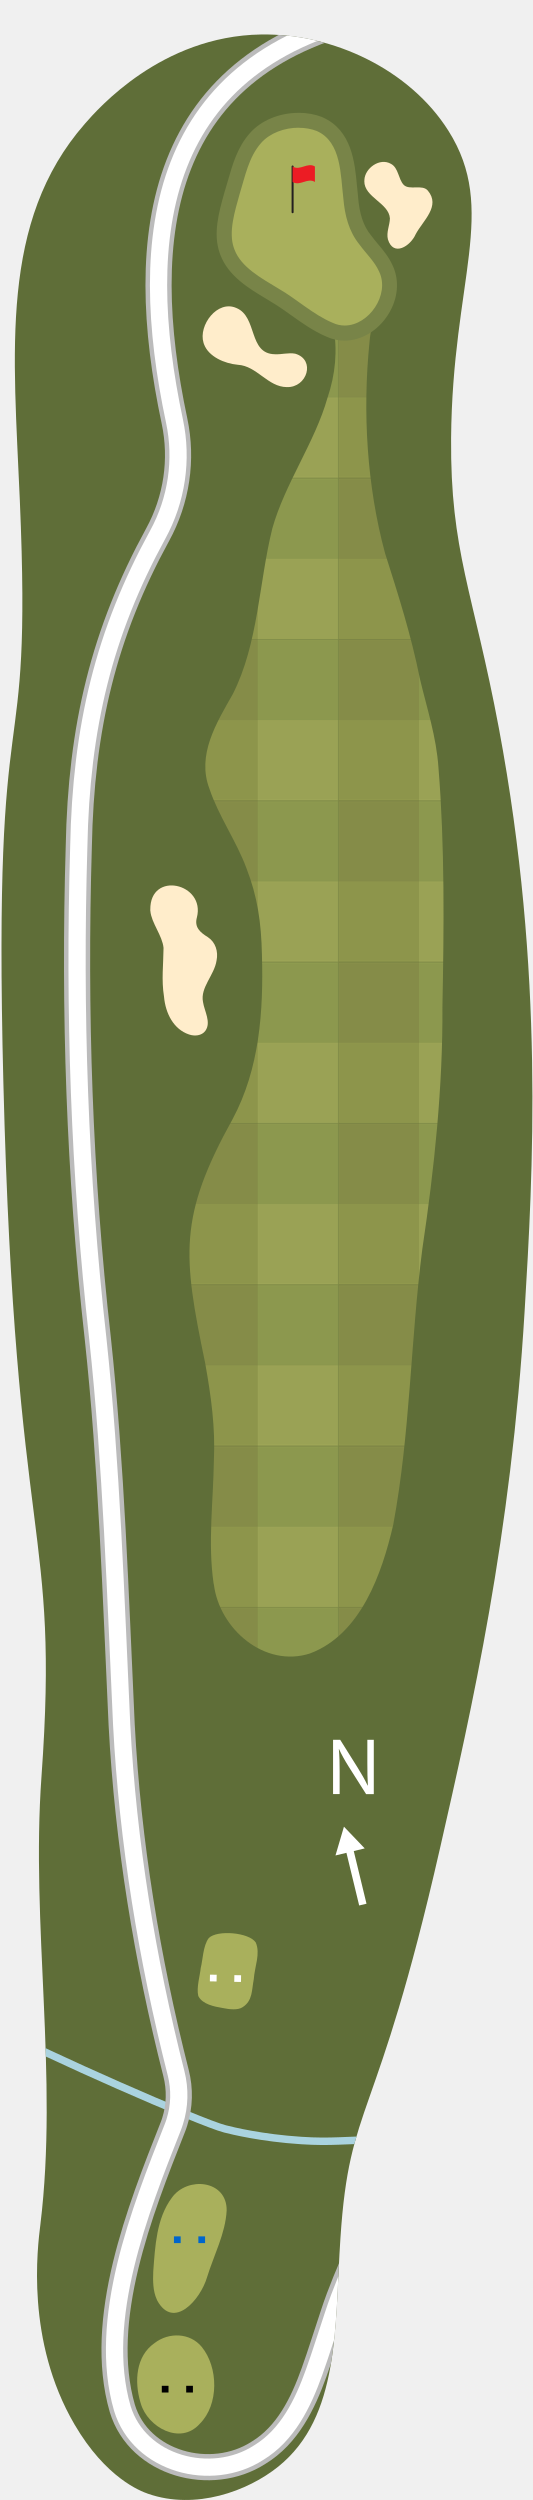
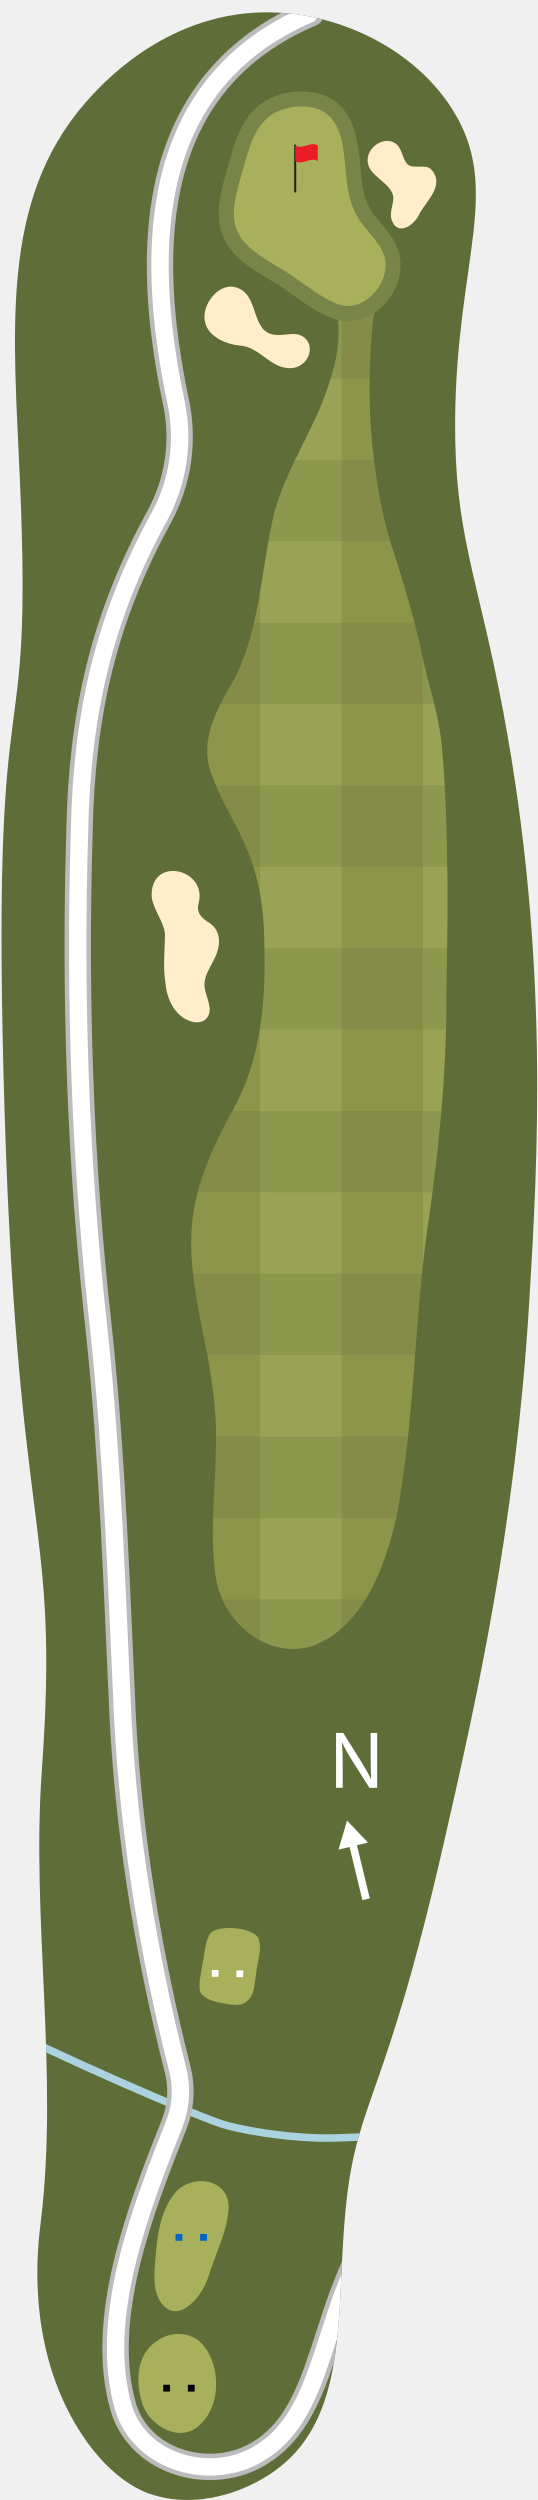
- <svg xmlns="http://www.w3.org/2000/svg" id="Layer_2" data-name="Layer 2" viewBox="0 0 79.2 371.93">
+ <svg xmlns="http://www.w3.org/2000/svg" id="Layer_2" data-name="Layer 2" viewBox="0 0 79.2 368.62">
  <defs>
    <style>
      .cls-1 {
        fill: #9aa255;
      }

      .cls-2 {
        fill: #788448;
      }

      .cls-3 {
        stroke: #bbb;
        stroke-width: 3.89px;
      }

      .cls-3, .cls-4, .cls-5, .cls-6, .cls-7, .cls-8 {
        fill: none;
      }

      .cls-3, .cls-6, .cls-7 {
        stroke-linecap: round;
      }

      .cls-3, .cls-7 {
        stroke-linejoin: round;
      }

      .cls-9 {
        fill: url(#New_Pattern);
      }

      .cls-9, .cls-10, .cls-11, .cls-8 {
        fill-rule: evenodd;
      }

      .cls-12 {
        fill: #fff;
      }

      .cls-5 {
        stroke-width: 1.12px;
      }

      .cls-5, .cls-7 {
        stroke: #fff;
      }

      .cls-5, .cls-8 {
        stroke-miterlimit: 10;
      }

      .cls-13 {
        fill: #5f6e38;
      }

      .cls-14 {
        fill: #8d954b;
      }

      .cls-15 {
        fill: #8c984e;
      }

      .cls-10 {
        fill: #ffedcb;
      }

      .cls-6 {
        stroke: #231f20;
        stroke-miterlimit: 2;
        stroke-width: .3px;
      }

      .cls-11 {
        fill: #a9b05c;
      }

      .cls-7 {
        stroke-width: 2.56px;
      }

      .cls-16 {
        fill: #ec1c24;
      }

      .cls-17 {
        fill: #06c;
      }

      .cls-18 {
        clip-path: url(#clippath);
      }

      .cls-8 {
        stroke: #aad3df;
        stroke-width: 1.11px;
      }

      .cls-19 {
        fill: #858c48;
      }
    </style>
    <clipPath id="clippath">
-       <path class="cls-4" d="M22.02,371c-1.09-.38-6.27-2.32-10.94-10.32-7.28-12.46-5.5-26.26-5.07-29.76,2.69-22.04-1.43-44.46.16-66.6,2.73-38.04-3.88-32.15-5.67-103.31-1.6-63.67,4.35-42.33,2.45-86.57C2,52.26-.1,32.99,12.62,18.42c1.94-2.22,11.38-13.05,26.22-13.29,10.73-.17,22.13,5.22,27.87,14.32,7.43,11.77.59,22.19.4,45.77-.13,16.86,3.27,22.67,7.11,43.12,6.84,36.53,5.05,66.43,3.83,86.7-2.01,33.5-7.88,59.26-12.58,79.89-9.54,41.87-13.45,37.36-14.82,57.99-.88,13.23-.03,26.62-9.26,34.05-4.54,3.65-12.3,6.5-19.37,4.03Z" />
+       <path class="cls-4" d="M22.02,367.69c-1.09-.38-6.27-2.32-10.94-10.32-7.28-12.46-5.5-26.26-5.07-29.76,2.69-22.04-1.43-44.46.16-66.6,2.73-38.04-3.88-32.15-5.67-103.31-1.6-63.67,4.35-42.33,2.45-86.57C2,48.95-.1,29.68,12.62,15.11c1.94-2.22,11.38-13.05,26.22-13.29,10.73-.17,22.13,5.22,27.87,14.32,7.43,11.77.59,22.19.4,45.77-.13,16.86,3.27,22.67,7.11,43.12,6.84,36.53,5.05,66.43,3.83,86.7-2.01,33.5-7.88,59.26-12.58,79.89-9.54,41.87-13.45,37.36-14.82,57.99-.88,13.23-.03,26.62-9.26,34.05-4.54,3.65-12.3,6.5-19.37,4.03Z" />
    </clipPath>
-     <pattern id="New_Pattern" data-name="New Pattern" x="0" y="0" width="24" height="24" patternTransform="translate(-2649.65 1235.13)" patternUnits="userSpaceOnUse" viewBox="0 0 24 24">
+     <pattern id="New_Pattern" data-name="New Pattern" x="0" y="0" width="24" height="24" patternTransform="translate(-2649.65 1231.82)" patternUnits="userSpaceOnUse" viewBox="0 0 24 24">
      <g>
        <rect class="cls-4" width="24" height="24" />
        <rect class="cls-1" width="12" height="12" />
        <rect class="cls-14" x="12" width="12" height="12" />
        <rect class="cls-19" x="12" y="12" width="12" height="12" />
        <rect class="cls-15" y="12" width="12" height="12" />
      </g>
    </pattern>
  </defs>
  <g id="Hole_13" data-name="Hole 13">
    <g>
-       <line class="cls-6" x1="43.53" y1="32.67" x2="43.53" y2="25.87" />
-       <path class="cls-16" d="M46.85,28.17c-1.11-.69-2.22.69-3.32,0v-2.3c1.11.69,2.22-.69,3.32,0v2.3Z" />
+       <line class="cls-6" x1="43.53" y1="29.35" x2="43.53" y2="22.55" />
+       <path class="cls-16" d="M46.85,24.85c-1.11-.69-2.22.69-3.32,0v-2.3c1.11.69,2.22-.69,3.32,0v2.3Z" />
    </g>
    <g class="cls-18">
-       <path class="cls-13" d="M22.02,371c-1.09-.38-6.27-2.32-10.94-10.32-7.28-12.46-5.5-26.26-5.07-29.76,2.69-22.04-1.43-44.46.16-66.6,2.73-38.04-3.88-32.15-5.67-103.31-1.6-63.67,4.35-42.33,2.45-86.57C2,52.26-.1,32.99,12.62,18.42c1.94-2.22,11.38-13.05,26.22-13.29,10.73-.17,22.13,5.22,27.87,14.32,7.43,11.77.59,22.19.4,45.77-.13,16.86,3.27,22.67,7.11,43.12,6.84,36.53,5.05,66.43,3.83,86.7-2.01,33.5-7.88,59.26-12.58,79.89-9.54,41.87-13.45,37.36-14.82,57.99-.88,13.23-.03,26.62-9.26,34.05-4.54,3.65-12.3,6.5-19.37,4.03Z" />
-       <path class="cls-8" d="M.27,302.07c5.69,3.22,29.56,13.73,33.2,14.65,1.09.28,5.46,1.35,11.36,1.73,4.62.3,6.26-.08,12.34-.13" />
-       <path class="cls-9" d="M31.82,235.73c.83,6.63,7.56,12.43,14.29,10.26,7.57-2.83,10.71-11.89,12.39-19.14,2.55-13.73,2.56-27.31,4.33-41.03,1.8-12.06,3.06-24.19,2.99-36.02.23-11.66.36-23.91-.59-35.6-.32-4.65-1.7-8.75-2.76-13.22-1.31-6.52-3.19-12.4-5.19-18.69-2.7-9.99-3.36-20.99-2.31-31.37.07-1.81,1.25-4.66-.95-5.25-1.41-.36-3.43-.03-4.2.79-.44.63-.3,1.3-.23,2.1.65,3.52.33,7.11-.88,10.66-1.84,6.53-6.33,12.74-8.19,19.38-2.03,8.16-2.06,17.13-5.9,24.69-2.42,4.27-5.38,9.04-3.46,14.06,1.33,4,3.99,7.76,5.48,11.75,1.67,4.28,2.23,8.16,2.33,12.97.24,8.36-.35,16.93-4.36,24.41-8.06,14.55-7.43,20.23-4.09,36.29.9,5.03,1.53,9.62,1.3,14.52-.09,6.06-.91,12.24-.05,18.23l.04.21Z" />
+       <path class="cls-13" d="M22.02,367.69c-1.09-.38-6.27-2.32-10.94-10.32-7.28-12.46-5.5-26.26-5.07-29.76,2.69-22.04-1.43-44.46.16-66.6,2.73-38.04-3.88-32.15-5.67-103.31-1.6-63.67,4.35-42.33,2.45-86.57C2,48.95-.1,29.68,12.62,15.11c1.94-2.22,11.38-13.05,26.22-13.29,10.73-.17,22.13,5.22,27.87,14.32,7.43,11.77.59,22.19.4,45.77-.13,16.86,3.27,22.67,7.11,43.12,6.84,36.53,5.05,66.43,3.83,86.7-2.01,33.5-7.88,59.26-12.58,79.89-9.54,41.87-13.45,37.36-14.82,57.99-.88,13.23-.03,26.62-9.26,34.05-4.54,3.65-12.3,6.5-19.37,4.03Z" />
+       <path class="cls-8" d="M.27,298.76c5.69,3.22,29.56,13.73,33.2,14.65,1.09.28,5.46,1.35,11.36,1.73,4.62.3,6.26-.08,12.34-.13" />
+       <path class="cls-9" d="M31.82,232.42c.83,6.63,7.56,12.43,14.29,10.26,7.57-2.83,10.71-11.89,12.39-19.14,2.55-13.73,2.56-27.31,4.33-41.03,1.8-12.06,3.06-24.19,2.99-36.02.23-11.66.36-23.91-.59-35.6-.32-4.65-1.7-8.75-2.76-13.22-1.31-6.52-3.19-12.4-5.19-18.69-2.7-9.99-3.36-20.99-2.31-31.37.07-1.81,1.25-4.66-.95-5.25-1.41-.36-3.43-.03-4.2.79-.44.63-.3,1.3-.23,2.1.65,3.52.33,7.11-.88,10.66-1.84,6.53-6.33,12.74-8.19,19.38-2.03,8.16-2.06,17.13-5.9,24.69-2.42,4.27-5.38,9.04-3.46,14.06,1.33,4,3.99,7.76,5.48,11.75,1.67,4.28,2.23,8.16,2.33,12.97.24,8.36-.35,16.93-4.36,24.41-8.06,14.55-7.43,20.23-4.09,36.29.9,5.03,1.53,9.62,1.3,14.52-.09,6.06-.91,12.24-.05,18.23l.04.21Z" />
      <g>
-         <path class="cls-11" d="M51.28,49.55c-.79,0-1.55-.17-2.28-.51-1.81-.76-3.46-1.94-5.06-3.08-1.05-.75-2.03-1.45-3.06-2.04l-.65-.39c-2.5-1.5-5.34-3.2-6.4-6l-.07-.2c-.92-2.57-.06-5.63.69-8.32l.14-.49c.15-.49.29-.97.42-1.44.65-2.27,1.31-4.62,2.98-6.5,1.45-1.67,3.86-2.67,6.45-2.67,1.1,0,2.18.19,3.11.56,3.78,1.68,4.17,5.91,4.48,9.31.05.56.1,1.1.17,1.61.23,2.79.92,4.77,2.15,6.29.35.48.7.89,1.05,1.31.76.91,1.54,1.84,2.05,2.99.89,1.87.66,4.21-.62,6.23-1.31,2.06-3.43,3.35-5.53,3.35h0Z" />
-         <path class="cls-2" d="M44.43,19.01c.95,0,1.88.16,2.7.48,3.7,1.64,3.52,6.59,3.95,10.02.21,2.51.81,4.91,2.39,6.86.96,1.33,2.27,2.53,2.94,4.05,1.63,3.44-1.55,8.01-5.13,8.01-.6,0-1.21-.13-1.8-.41-2.9-1.22-5.35-3.54-8.04-5.08-2.6-1.58-5.56-3.17-6.56-5.82l-.07-.19c-.85-2.38.1-5.42.86-8.13.8-2.57,1.33-5.43,3.16-7.51,1.31-1.51,3.51-2.29,5.61-2.29M44.43,16.79c-2.9,0-5.63,1.14-7.29,3.06-1.82,2.06-2.55,4.64-3.2,6.92-.13.47-.27.93-.41,1.39v.03s-.02.03-.02.03l-.14.48c-.8,2.85-1.71,6.09-.67,8.99l.07.2c1.21,3.19,4.22,5,6.88,6.59l.62.38h.02s.02.03.02.03c.98.56,1.95,1.25,2.97,1.98,1.64,1.17,3.33,2.38,5.28,3.21.86.4,1.77.6,2.71.6,2.48,0,4.96-1.48,6.47-3.87,1.48-2.33,1.73-5.06.68-7.3-.57-1.28-1.44-2.32-2.21-3.23-.35-.42-.68-.81-.96-1.2l-.04-.05-.04-.05c-1.09-1.34-1.69-3.13-1.9-5.64v-.05s0-.05,0-.05c-.06-.5-.11-1.03-.16-1.57-.32-3.5-.77-8.28-5.1-10.21l-.04-.02-.04-.02c-1.06-.42-2.27-.64-3.52-.64h0Z" />
+         <path class="cls-11" d="M51.28,46.24c-.79,0-1.55-.17-2.28-.51-1.81-.76-3.46-1.94-5.06-3.08-1.05-.75-2.03-1.45-3.06-2.04l-.65-.39c-2.5-1.5-5.34-3.2-6.4-6l-.07-.2c-.92-2.57-.06-5.63.69-8.32l.14-.49c.15-.49.29-.97.42-1.44.65-2.27,1.31-4.62,2.98-6.5,1.45-1.67,3.86-2.67,6.45-2.67,1.1,0,2.18.19,3.11.56,3.78,1.68,4.17,5.91,4.48,9.31.05.56.1,1.1.17,1.61.23,2.79.92,4.77,2.15,6.29.35.48.7.89,1.05,1.31.76.91,1.54,1.84,2.05,2.99.89,1.87.66,4.21-.62,6.23-1.31,2.06-3.43,3.35-5.53,3.35h0Z" />
+         <path class="cls-2" d="M44.43,15.7c.95,0,1.88.16,2.7.48,3.7,1.64,3.52,6.59,3.95,10.02.21,2.51.81,4.91,2.39,6.86.96,1.33,2.27,2.53,2.94,4.05,1.63,3.44-1.55,8.01-5.13,8.01-.6,0-1.21-.13-1.8-.41-2.9-1.22-5.35-3.54-8.04-5.08-2.6-1.58-5.56-3.17-6.56-5.82l-.07-.19c-.85-2.38.1-5.42.86-8.13.8-2.57,1.33-5.43,3.16-7.51,1.31-1.51,3.51-2.29,5.61-2.29M44.43,13.48c-2.9,0-5.63,1.14-7.29,3.06-1.82,2.06-2.55,4.64-3.2,6.92-.13.47-.27.93-.41,1.39v.03s-.02.03-.02.03l-.14.48c-.8,2.85-1.71,6.09-.67,8.99l.07.2c1.21,3.19,4.22,5,6.88,6.59l.62.38h.02s.02.03.02.03c.98.56,1.95,1.25,2.97,1.98,1.64,1.17,3.33,2.38,5.28,3.21.86.4,1.77.6,2.71.6,2.48,0,4.96-1.48,6.47-3.87,1.48-2.33,1.73-5.06.68-7.3-.57-1.28-1.44-2.32-2.21-3.23-.35-.42-.68-.81-.96-1.2l-.04-.05-.04-.05c-1.09-1.34-1.69-3.13-1.9-5.64v-.05s0-.05,0-.05c-.06-.5-.11-1.03-.16-1.57-.32-3.5-.77-8.28-5.1-10.21l-.04-.02-.04-.02c-1.06-.42-2.27-.64-3.52-.64h0Z" />
      </g>
-       <path class="cls-11" d="M23.4,342.27c2.43,4.39,6.41-.11,7.4-3.47,1.01-3.29,2.74-6.51,2.92-9.94.06-4.57-5.88-5.12-8.16-1.89-2.29,3.07-2.48,7.22-2.76,10.96-.06,1.38-.05,2.92.52,4.15l.08.18Z" />
-       <path class="cls-10" d="M22.37,135.52c.14,1.77,1.79,3.67,1.96,5.5-.02,2.42-.33,4.78.07,7.25.22,2.51,1.44,4.87,3.72,5.63.83.29,1.89.2,2.43-.54.91-1.27-.15-2.93-.35-4.3-.43-2.17,1.7-3.98,2.02-6.18.27-1.31-.15-2.71-1.3-3.46-1.15-.71-2.03-1.47-1.63-2.92,1.32-5.1-6.99-7.02-6.93-1.17v.2Z" />
-       <path class="cls-11" d="M20.94,357.56c1.02,3.56,5.92,6.26,8.77,3.04,2.88-2.85,2.79-8.4.3-11.45-1.75-2.13-4.91-2.2-7.01-.57-2.82,1.95-3.01,5.75-2.12,8.78l.06.2Z" />
-       <path class="cls-11" d="M29.55,297.04c.64,1.14,2.27,1.48,3.6,1.7.96.2,2.23.35,2.93-.12,1.53-.96,1.36-2.57,1.67-4.13.14-1.98,1.02-3.83.3-5.5-.99-1.51-5.73-1.9-6.98-.67-.87,1.11-.9,3.31-1.21,4.47-.09,1.05-.65,2.87-.37,4.11l.06.15Z" />
-       <path class="cls-10" d="M54.2,26.95c-.02,2.41,3.67,3.25,3.81,5.55-.03,1.02-.56,2.07-.3,3.11.8,2.63,3.35,1.03,4.14-.78,1.08-2.02,3.74-4.16,1.8-6.47-.81-.99-2.75,0-3.59-.86-.81-.85-.76-2.52-1.89-3.12-1.68-.98-3.89.66-3.96,2.39v.17Z" />
-       <path class="cls-10" d="M30.35,51.21c.68,1.85,3.05,2.88,5.04,3.06,2.83.16,4.46,3.31,7.28,3.32,3.03.1,4.33-4.07,1.25-4.97-1-.19-2.02.14-3.03.08-3.98-.06-2.55-5.58-5.73-6.88-2.81-1.25-5.68,2.58-4.88,5.18l.07.21Z" />
-       <path class="cls-3" d="M57.78,324.45c-2.53,6.73-6.03,13.25-8.2,19.92-.96,2.84-1.85,5.77-2.86,8.58-1.66,4.64-3.96,9.35-8.26,11.95-7.02,4.53-17.74,1.7-20.26-6.59-3.82-13.2,2.6-29.42,7.51-41.85.1-.26.2-.52.28-.79h0c.75-2.35.81-4.86.2-7.25-4.31-16.98-7.16-34.26-8.09-51.83-.9-19.23-1.5-38.4-3.56-57.56-2.74-24.27-3.55-48.57-2.82-73.04.34-17.87,3.75-31.85,11.74-46.46,2.82-5.16,3.72-11.14,2.5-16.89-5.86-27.59-2.73-53.99,30.89-60.68" />
-       <path class="cls-7" d="M57.78,324.45c-2.53,6.73-6.03,13.25-8.2,19.92-.96,2.84-1.85,5.77-2.86,8.58-1.66,4.64-3.96,9.35-8.26,11.95-7.02,4.53-17.74,1.7-20.26-6.59-3.82-13.2,2.6-29.42,7.51-41.85.1-.26.2-.52.28-.79h0c.75-2.35.81-4.86.2-7.25-4.31-16.98-7.16-34.26-8.09-51.83-.9-19.23-1.5-38.4-3.56-57.56-2.74-24.27-3.55-48.57-2.82-73.04.34-17.87,3.76-31.85,11.75-46.46,2.82-5.15,3.71-11.14,2.49-16.88-5.86-27.59-2.73-53.99,30.89-60.69" />
+       <path class="cls-11" d="M23.4,338.96c2.43,4.39,6.41-.11,7.4-3.47,1.01-3.29,2.74-6.51,2.92-9.94.06-4.57-5.88-5.12-8.16-1.89-2.29,3.07-2.48,7.22-2.76,10.96-.06,1.38-.05,2.92.52,4.15l.08.18Z" />
+       <path class="cls-10" d="M22.37,132.21c.14,1.77,1.79,3.67,1.96,5.5-.02,2.42-.33,4.78.07,7.25.22,2.51,1.44,4.87,3.72,5.63.83.29,1.89.2,2.43-.54.91-1.27-.15-2.93-.35-4.3-.43-2.17,1.7-3.98,2.02-6.18.27-1.31-.15-2.71-1.3-3.46-1.15-.71-2.03-1.47-1.63-2.92,1.32-5.1-6.99-7.02-6.93-1.17v.2Z" />
+       <path class="cls-11" d="M20.94,354.25c1.02,3.56,5.92,6.26,8.77,3.04,2.88-2.85,2.79-8.4.3-11.45-1.75-2.13-4.91-2.2-7.01-.57-2.82,1.95-3.01,5.75-2.12,8.78l.06.2Z" />
+       <path class="cls-11" d="M29.55,293.73c.64,1.14,2.27,1.48,3.6,1.7.96.2,2.23.35,2.93-.12,1.53-.96,1.36-2.57,1.67-4.13.14-1.98,1.02-3.83.3-5.5-.99-1.51-5.73-1.9-6.98-.67-.87,1.11-.9,3.31-1.21,4.47-.09,1.05-.65,2.87-.37,4.11l.06.15Z" />
+       <path class="cls-10" d="M54.2,23.64c-.02,2.41,3.67,3.25,3.81,5.55-.03,1.02-.56,2.07-.3,3.11.8,2.63,3.35,1.03,4.14-.78,1.08-2.02,3.74-4.16,1.8-6.47-.81-.99-2.75,0-3.59-.86-.81-.85-.76-2.52-1.89-3.12-1.68-.98-3.89.66-3.96,2.39v.17Z" />
+       <path class="cls-10" d="M30.35,47.9c.68,1.85,3.05,2.88,5.04,3.06,2.83.16,4.46,3.31,7.28,3.32,3.03.1,4.33-4.07,1.25-4.97-1-.19-2.02.14-3.03.08-3.98-.06-2.55-5.58-5.73-6.88-2.81-1.25-5.68,2.58-4.88,5.18l.07.21Z" />
+       <path class="cls-3" d="M57.78,321.14c-2.53,6.73-6.03,13.25-8.2,19.92-.96,2.84-1.85,5.77-2.86,8.58-1.66,4.64-3.96,9.35-8.26,11.95-7.02,4.53-17.74,1.7-20.26-6.59-3.82-13.2,2.6-29.42,7.51-41.85.1-.26.2-.52.28-.79h0c.75-2.35.81-4.86.2-7.25-4.31-16.98-7.16-34.26-8.09-51.83-.9-19.23-1.5-38.4-3.56-57.56-2.74-24.27-3.55-48.57-2.82-73.04.34-17.87,3.75-31.85,11.74-46.46,2.82-5.16,3.72-11.14,2.5-16.89-5.14-24.21-3.36-47.51,19.88-57.37" />
+       <path class="cls-7" d="M57.78,321.14c-2.53,6.73-6.03,13.25-8.2,19.92-.96,2.84-1.85,5.77-2.86,8.58-1.66,4.64-3.96,9.35-8.26,11.95-7.02,4.53-17.74,1.7-20.26-6.59-3.82-13.2,2.6-29.42,7.51-41.85.1-.26.2-.52.28-.79h0c.75-2.35.81-4.86.2-7.25-4.31-16.98-7.16-34.26-8.09-51.83-.9-19.23-1.5-38.4-3.56-57.56-2.74-24.27-3.55-48.57-2.82-73.04.34-17.87,3.76-31.85,11.75-46.46,2.82-5.15,3.71-11.14,2.49-16.88-5.12-24.13-3.37-47.35,19.63-57.27" />
    </g>
    <g>
-       <rect x="24.07" y="354.94" width="1" height="1" />
-       <rect x="27.7" y="354.94" width="1" height="1" />
+       <rect x="24.07" y="351.63" width="1" height="1" />
+       <rect x="27.7" y="351.63" width="1" height="1" />
    </g>
    <g>
-       <rect class="cls-17" x="25.88" y="332.71" width="1" height="1" />
-       <rect class="cls-17" x="29.51" y="332.71" width="1" height="1" />
+       <rect class="cls-17" x="25.88" y="329.4" width="1" height="1" />
+       <rect class="cls-17" x="29.51" y="329.4" width="1" height="1" />
    </g>
    <g>
-       <rect class="cls-12" x="31.24" y="293.78" width="1" height="1" transform="translate(5.13 -.51) rotate(1)" />
-       <rect class="cls-12" x="34.87" y="293.85" width="1" height="1" transform="translate(5.13 -.57) rotate(1)" />
+       <rect class="cls-12" x="31.24" y="290.47" width="1" height="1" transform="translate(5.07 -.51) rotate(1)" />
+       <rect class="cls-12" x="34.87" y="290.53" width="1" height="1" transform="translate(5.07 -.57) rotate(1)" />
    </g>
-     <path class="cls-12" d="M55.61,258.84v8.08h-1.14l-2.59-4.09c-.6-.95-1.07-1.8-1.45-2.63h-.02c.1,1.09.12,2.08.12,3.33v3.38h-.98v-8.08h1.06l2.57,4.1c.56.9,1.1,1.82,1.51,2.7h.04c-.06-1.03-.08-2-.08-3.35v-3.45h.98Z" />
+     <path class="cls-12" d="M55.61,255.53v8.08h-1.14l-2.59-4.09c-.6-.95-1.07-1.8-1.45-2.63h-.02c.1,1.09.12,2.08.12,3.33v3.38h-.98v-8.08h1.06l2.57,4.1c.56.9,1.1,1.82,1.51,2.7h.04c-.06-1.03-.08-2-.08-3.35v-3.45h.98Z" />
    <g>
-       <line class="cls-5" x1="53.98" y1="283.35" x2="51.93" y2="274.88" />
-       <polygon class="cls-12" points="54.26 274.99 51.17 271.76 49.91 276.04 54.26 274.99" />
+       <line class="cls-5" x1="53.98" y1="280.04" x2="51.93" y2="271.57" />
+       <polygon class="cls-12" points="54.26 271.68 51.17 268.44 49.91 272.73 54.26 271.68" />
    </g>
    <g>
-       <line class="cls-6" x1="43.53" y1="31.57" x2="43.53" y2="24.77" />
-       <path class="cls-16" d="M46.85,27.07c-1.11-.69-2.22.69-3.32,0v-2.3c1.11.69,2.22-.69,3.32,0v2.3Z" />
+       <line class="cls-6" x1="43.53" y1="28.25" x2="43.53" y2="21.45" />
+       <path class="cls-16" d="M46.85,23.75c-1.11-.69-2.22.69-3.32,0v-2.3c1.11.69,2.22-.69,3.32,0v2.3Z" />
    </g>
  </g>
</svg>
